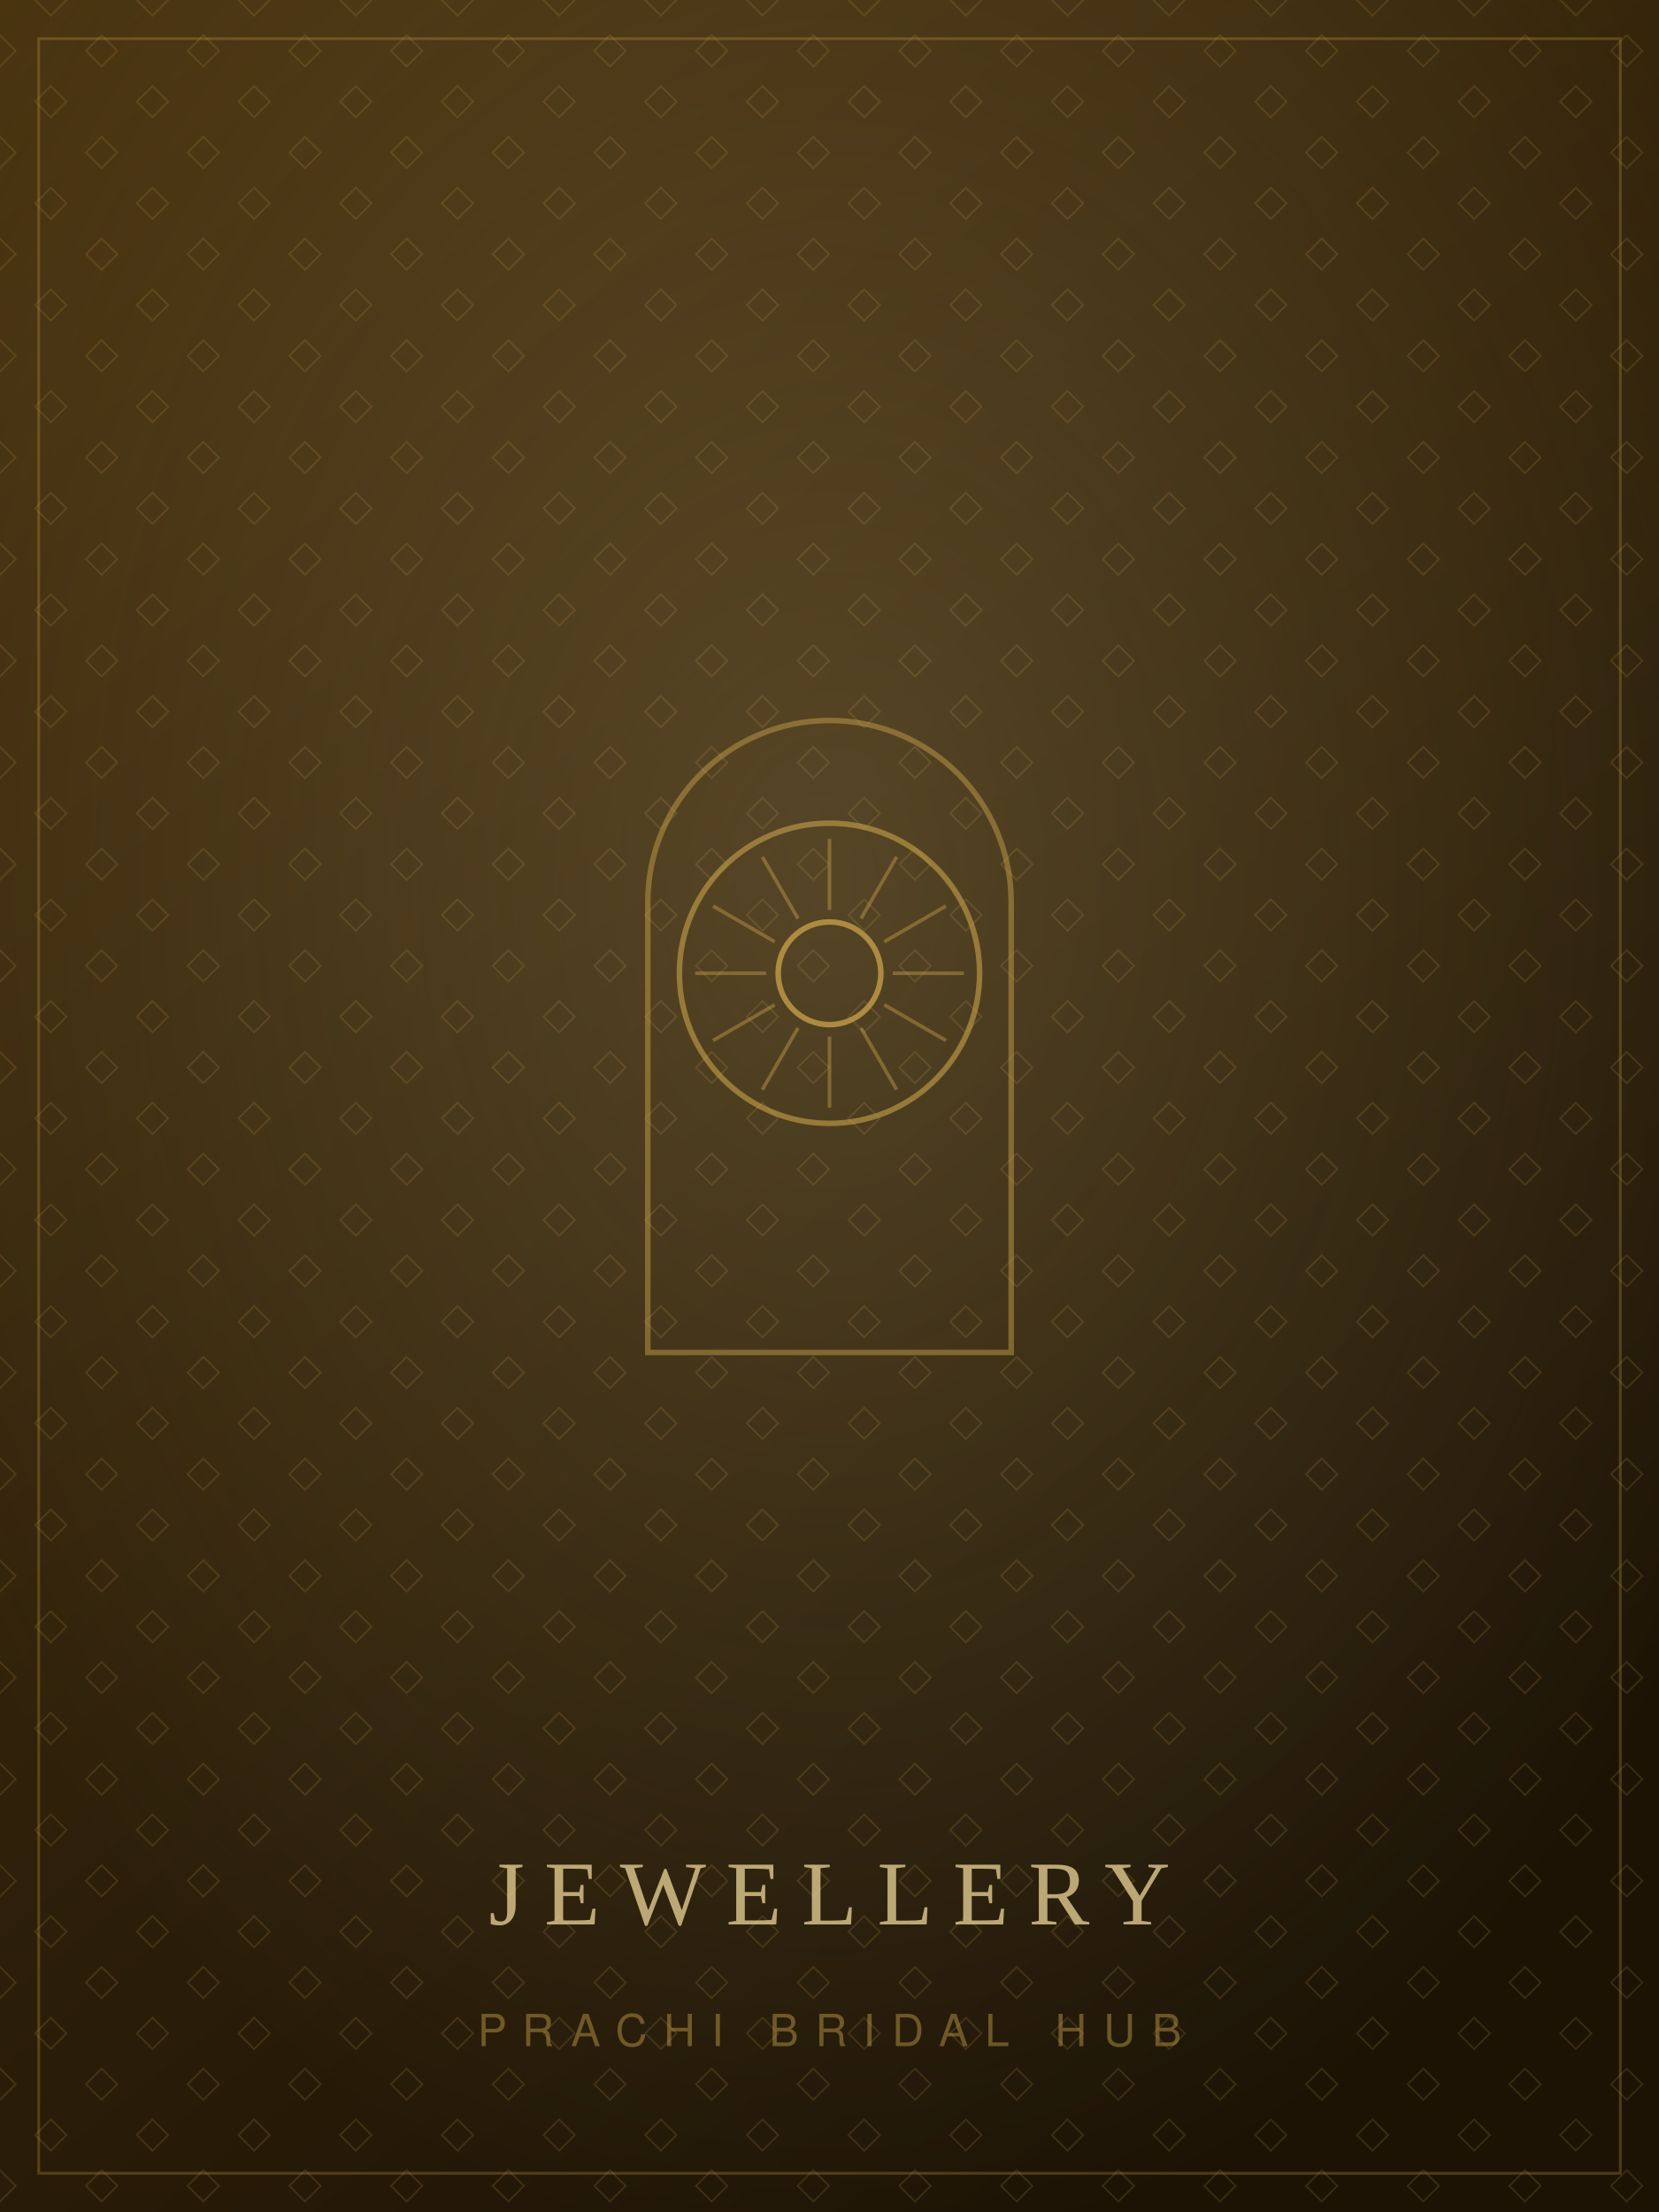
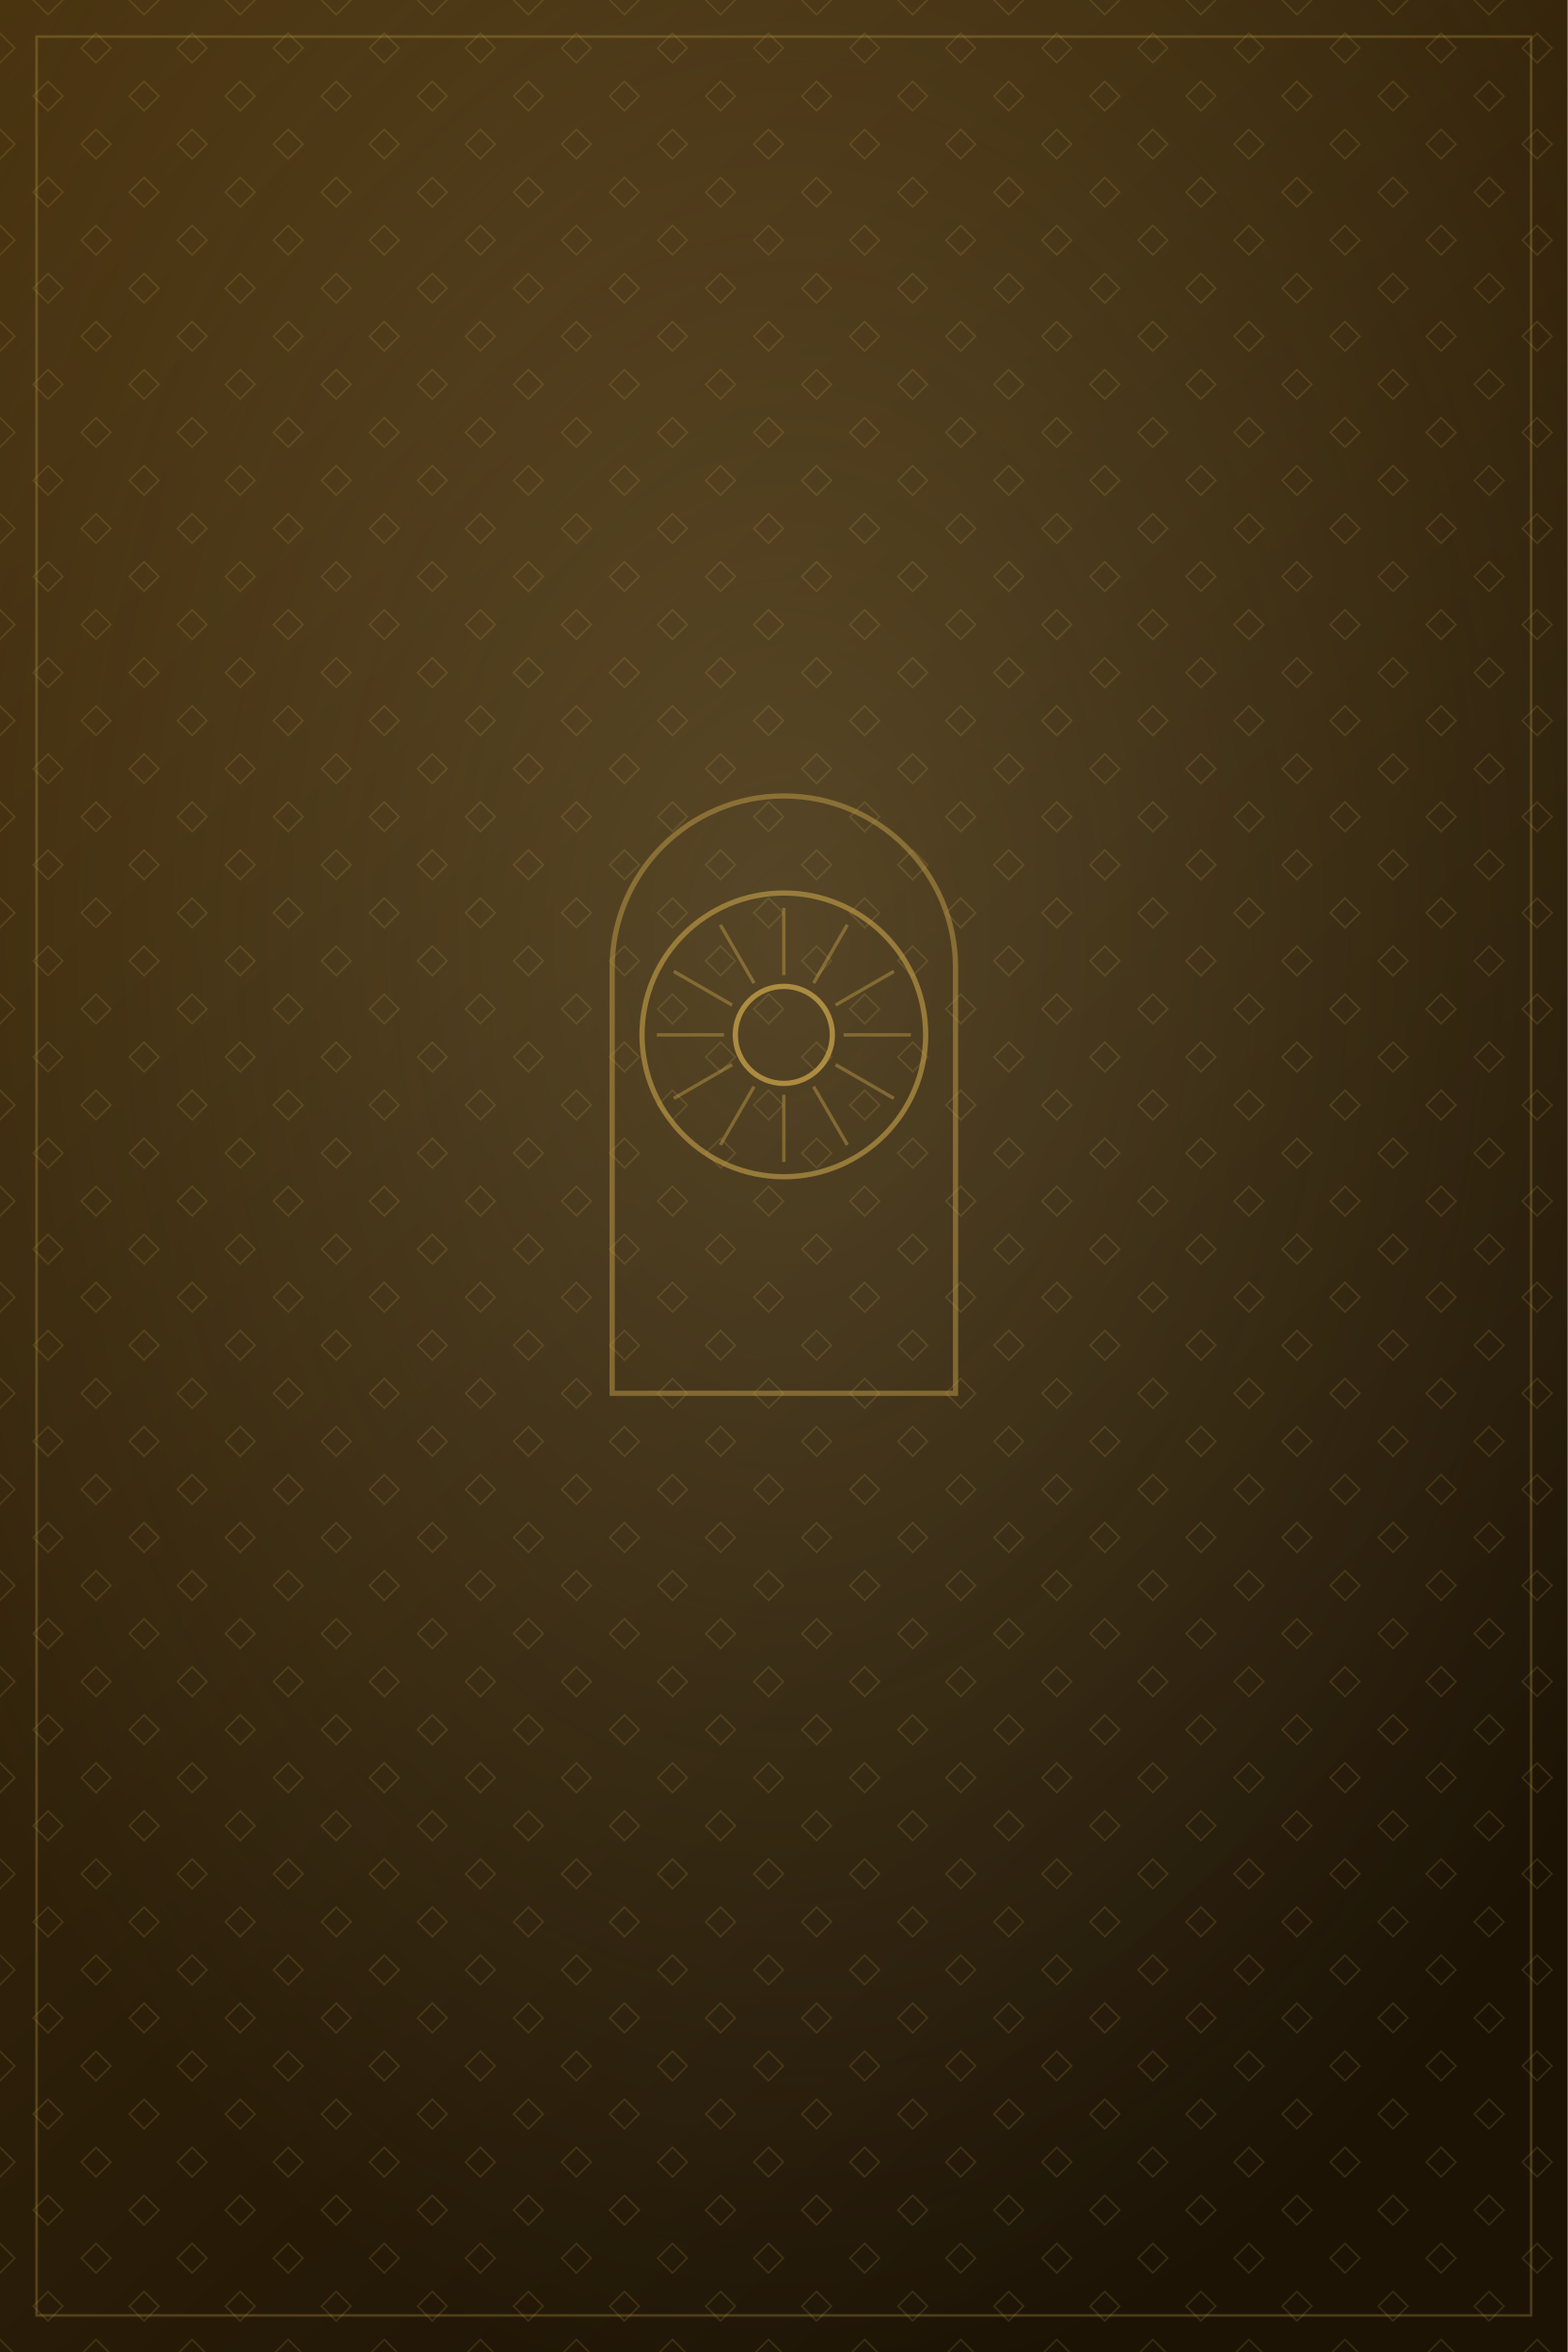
- <svg xmlns="http://www.w3.org/2000/svg" viewBox="0 0 600 800" width="600" height="800" role="img" aria-label="Jewellery">
+ <svg xmlns="http://www.w3.org/2000/svg" viewBox="0 0 600 900" width="600" height="900" role="img" aria-label="Jewellery">
  <defs>
    <linearGradient id="bg-jewellery" x1="0" y1="0" x2="0.6" y2="1">
      <stop offset="0%" stop-color="#4A3410" />
      <stop offset="100%" stop-color="#1C1305" />
    </linearGradient>
    <radialGradient id="glow-jewellery" cx="50%" cy="40%" r="62%">
      <stop offset="0%" stop-color="#E4CE93" stop-opacity="0.20" />
      <stop offset="100%" stop-color="#E4CE93" stop-opacity="0" />
    </radialGradient>
    <pattern id="jaali-jewellery" width="26" height="26" patternUnits="userSpaceOnUse" patternTransform="rotate(45)">
      <rect width="26" height="26" fill="none" />
      <rect x="9" y="9" width="8" height="8" fill="none" stroke="#C8A24A" stroke-width="0.7" opacity="0.16" />
    </pattern>
  </defs>
-   <rect width="600" height="800" fill="url(#bg-jewellery)" />
-   <rect width="600" height="800" fill="url(#jaali-jewellery)" />
-   <rect width="600" height="800" fill="url(#glow-jewellery)" />
+   <rect width="600" height="900" fill="url(#bg-jewellery)" />
+   <rect width="600" height="900" fill="url(#jaali-jewellery)" />
+   <rect width="600" height="900" fill="url(#glow-jewellery)" />
  <g stroke="#C8A24A" fill="none" stroke-width="2.00" opacity="0.85">
-     <path d="M 234.286 489.143              L 234.286 326.286              A 65.714 65.714 0 0 1 365.714 326.286              L 365.714 489.143 Z" opacity="0.55" />
-     <circle cx="300" cy="352" r="54.286" opacity="0.7" />
-     <circle cx="300" cy="352" r="18.571" opacity="0.9" />
+     <path d="M 234.286 533.143              L 234.286 370.286              A 65.714 65.714 0 0 1 365.714 370.286              L 365.714 533.143 Z" opacity="0.55" />
+     <circle cx="300" cy="396" r="54.286" opacity="0.7" />
+     <circle cx="300" cy="396" r="18.571" opacity="0.9" />
    <g opacity="0.5" stroke-width="1.29">
-       <line x1="322.9" y1="352.0" x2="348.6" y2="352.0" />
-       <line x1="319.8" y1="363.4" x2="342.1" y2="376.3" />
-       <line x1="311.4" y1="371.8" x2="324.3" y2="394.1" />
-       <line x1="300.0" y1="374.9" x2="300.0" y2="400.6" />
-       <line x1="288.6" y1="371.8" x2="275.7" y2="394.1" />
-       <line x1="280.2" y1="363.4" x2="257.9" y2="376.3" />
-       <line x1="277.1" y1="352.0" x2="251.4" y2="352.0" />
-       <line x1="280.2" y1="340.6" x2="257.9" y2="327.7" />
-       <line x1="288.6" y1="332.2" x2="275.7" y2="309.9" />
-       <line x1="300.0" y1="329.1" x2="300.0" y2="303.4" />
-       <line x1="311.4" y1="332.2" x2="324.3" y2="309.9" />
-       <line x1="319.8" y1="340.6" x2="342.1" y2="327.7" />
+       <line x1="322.9" y1="396.0" x2="348.6" y2="396.0" />
+       <line x1="319.8" y1="407.4" x2="342.1" y2="420.3" />
+       <line x1="311.4" y1="415.8" x2="324.3" y2="438.1" />
+       <line x1="300.0" y1="418.9" x2="300.0" y2="444.6" />
+       <line x1="288.6" y1="415.8" x2="275.7" y2="438.1" />
+       <line x1="280.2" y1="407.4" x2="257.9" y2="420.3" />
+       <line x1="277.1" y1="396.0" x2="251.4" y2="396.0" />
+       <line x1="280.2" y1="384.6" x2="257.9" y2="371.7" />
+       <line x1="288.6" y1="376.2" x2="275.7" y2="353.9" />
+       <line x1="300.0" y1="373.1" x2="300.0" y2="347.4" />
+       <line x1="311.4" y1="376.2" x2="324.3" y2="353.9" />
+       <line x1="319.8" y1="384.6" x2="342.1" y2="371.7" />
    </g>
  </g>
-   <rect x="14" y="14" width="572" height="772" fill="none" stroke="#C8A24A" stroke-width="1" opacity="0.28" />
-   <text x="300" y="696" fill="#E4CE93" opacity="0.78" font-family="Georgia, 'Times New Roman', serif" font-size="33" letter-spacing="7.2" text-anchor="middle">JEWELLERY</text>
-   <text x="300" y="740" fill="#C8A24A" opacity="0.45" font-family="Helvetica, Arial, sans-serif" font-size="16" letter-spacing="6.0" text-anchor="middle">PRACHI BRIDAL HUB</text>
+   <rect x="14" y="14" width="572" height="872" fill="none" stroke="#C8A24A" stroke-width="1" opacity="0.28" />
</svg>
